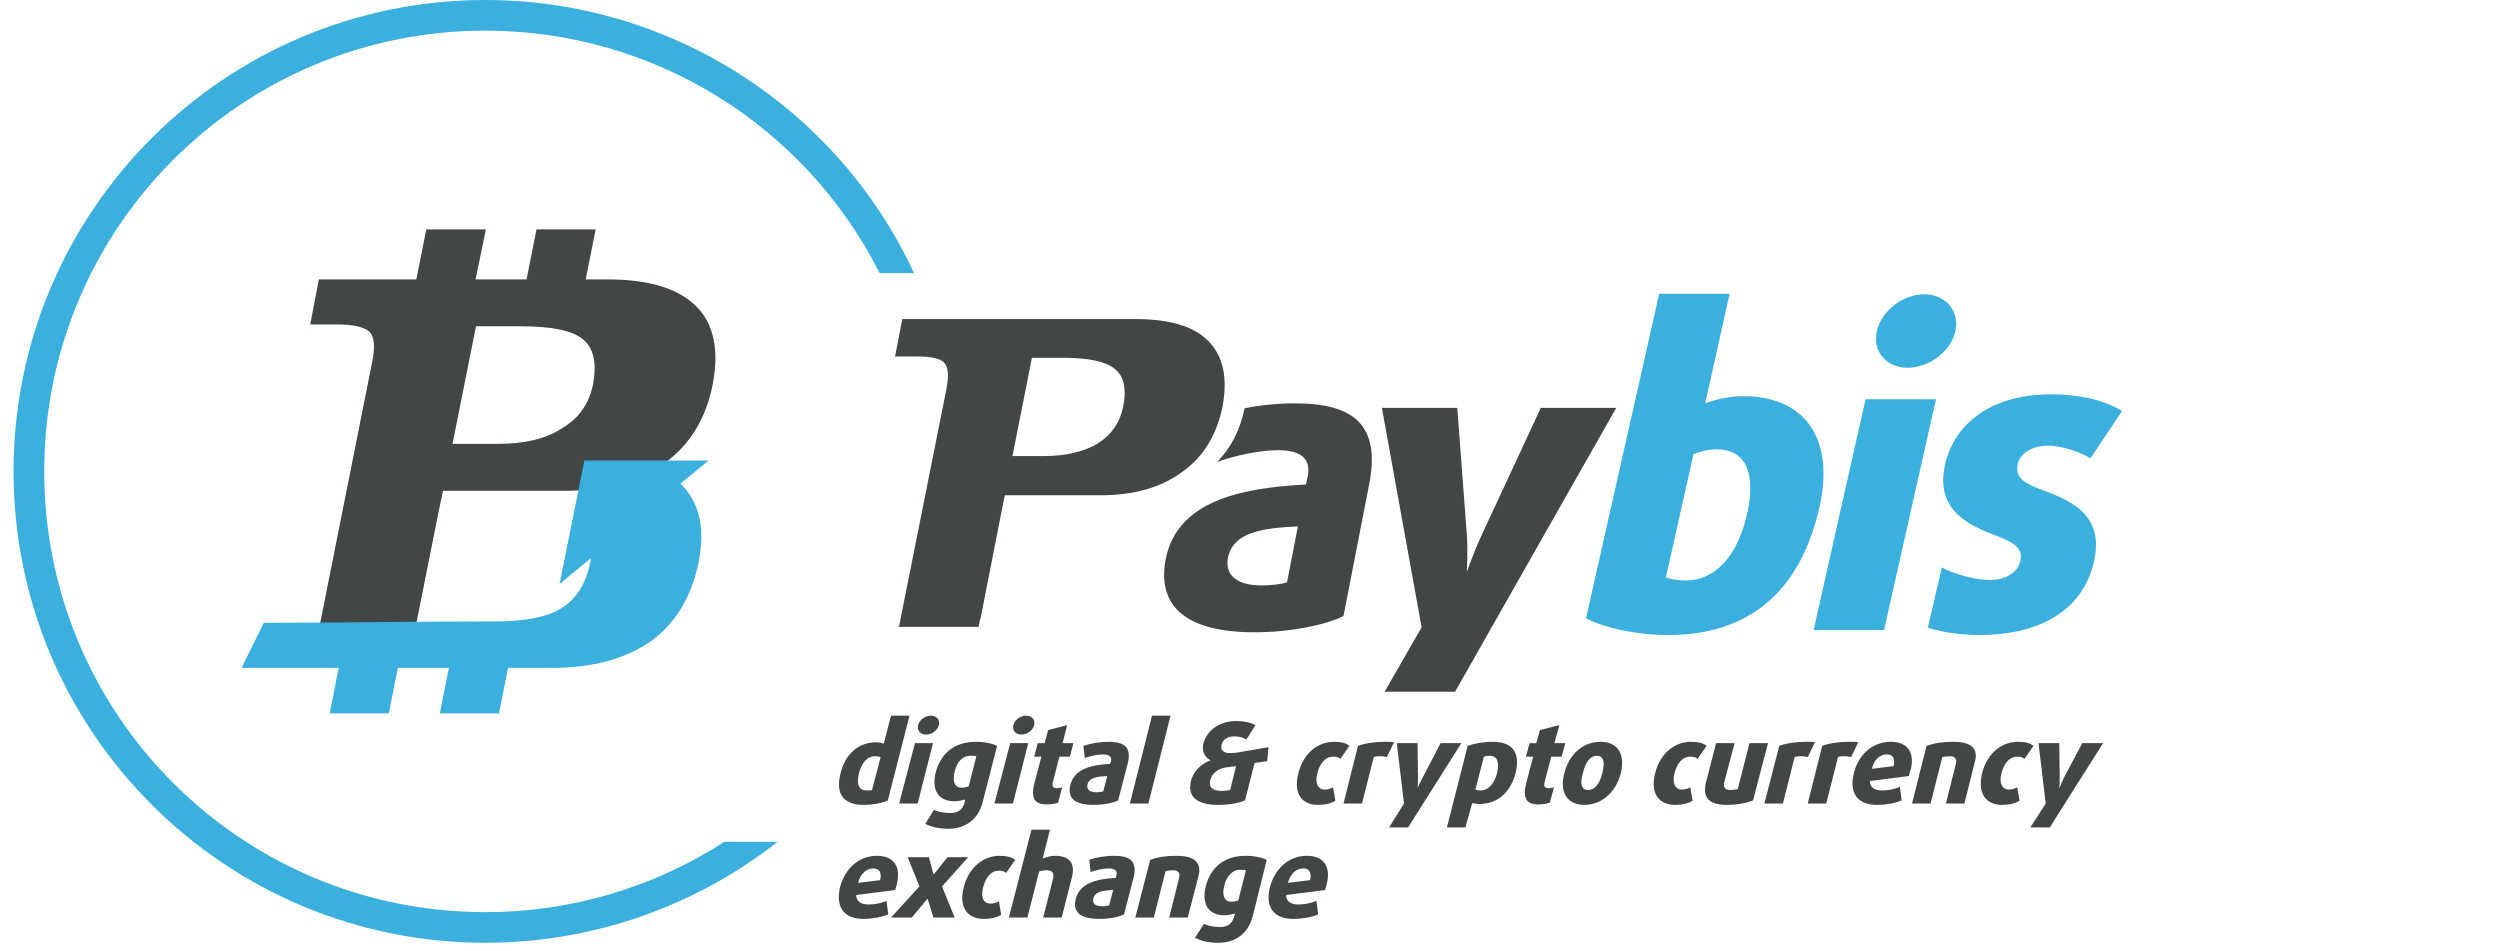
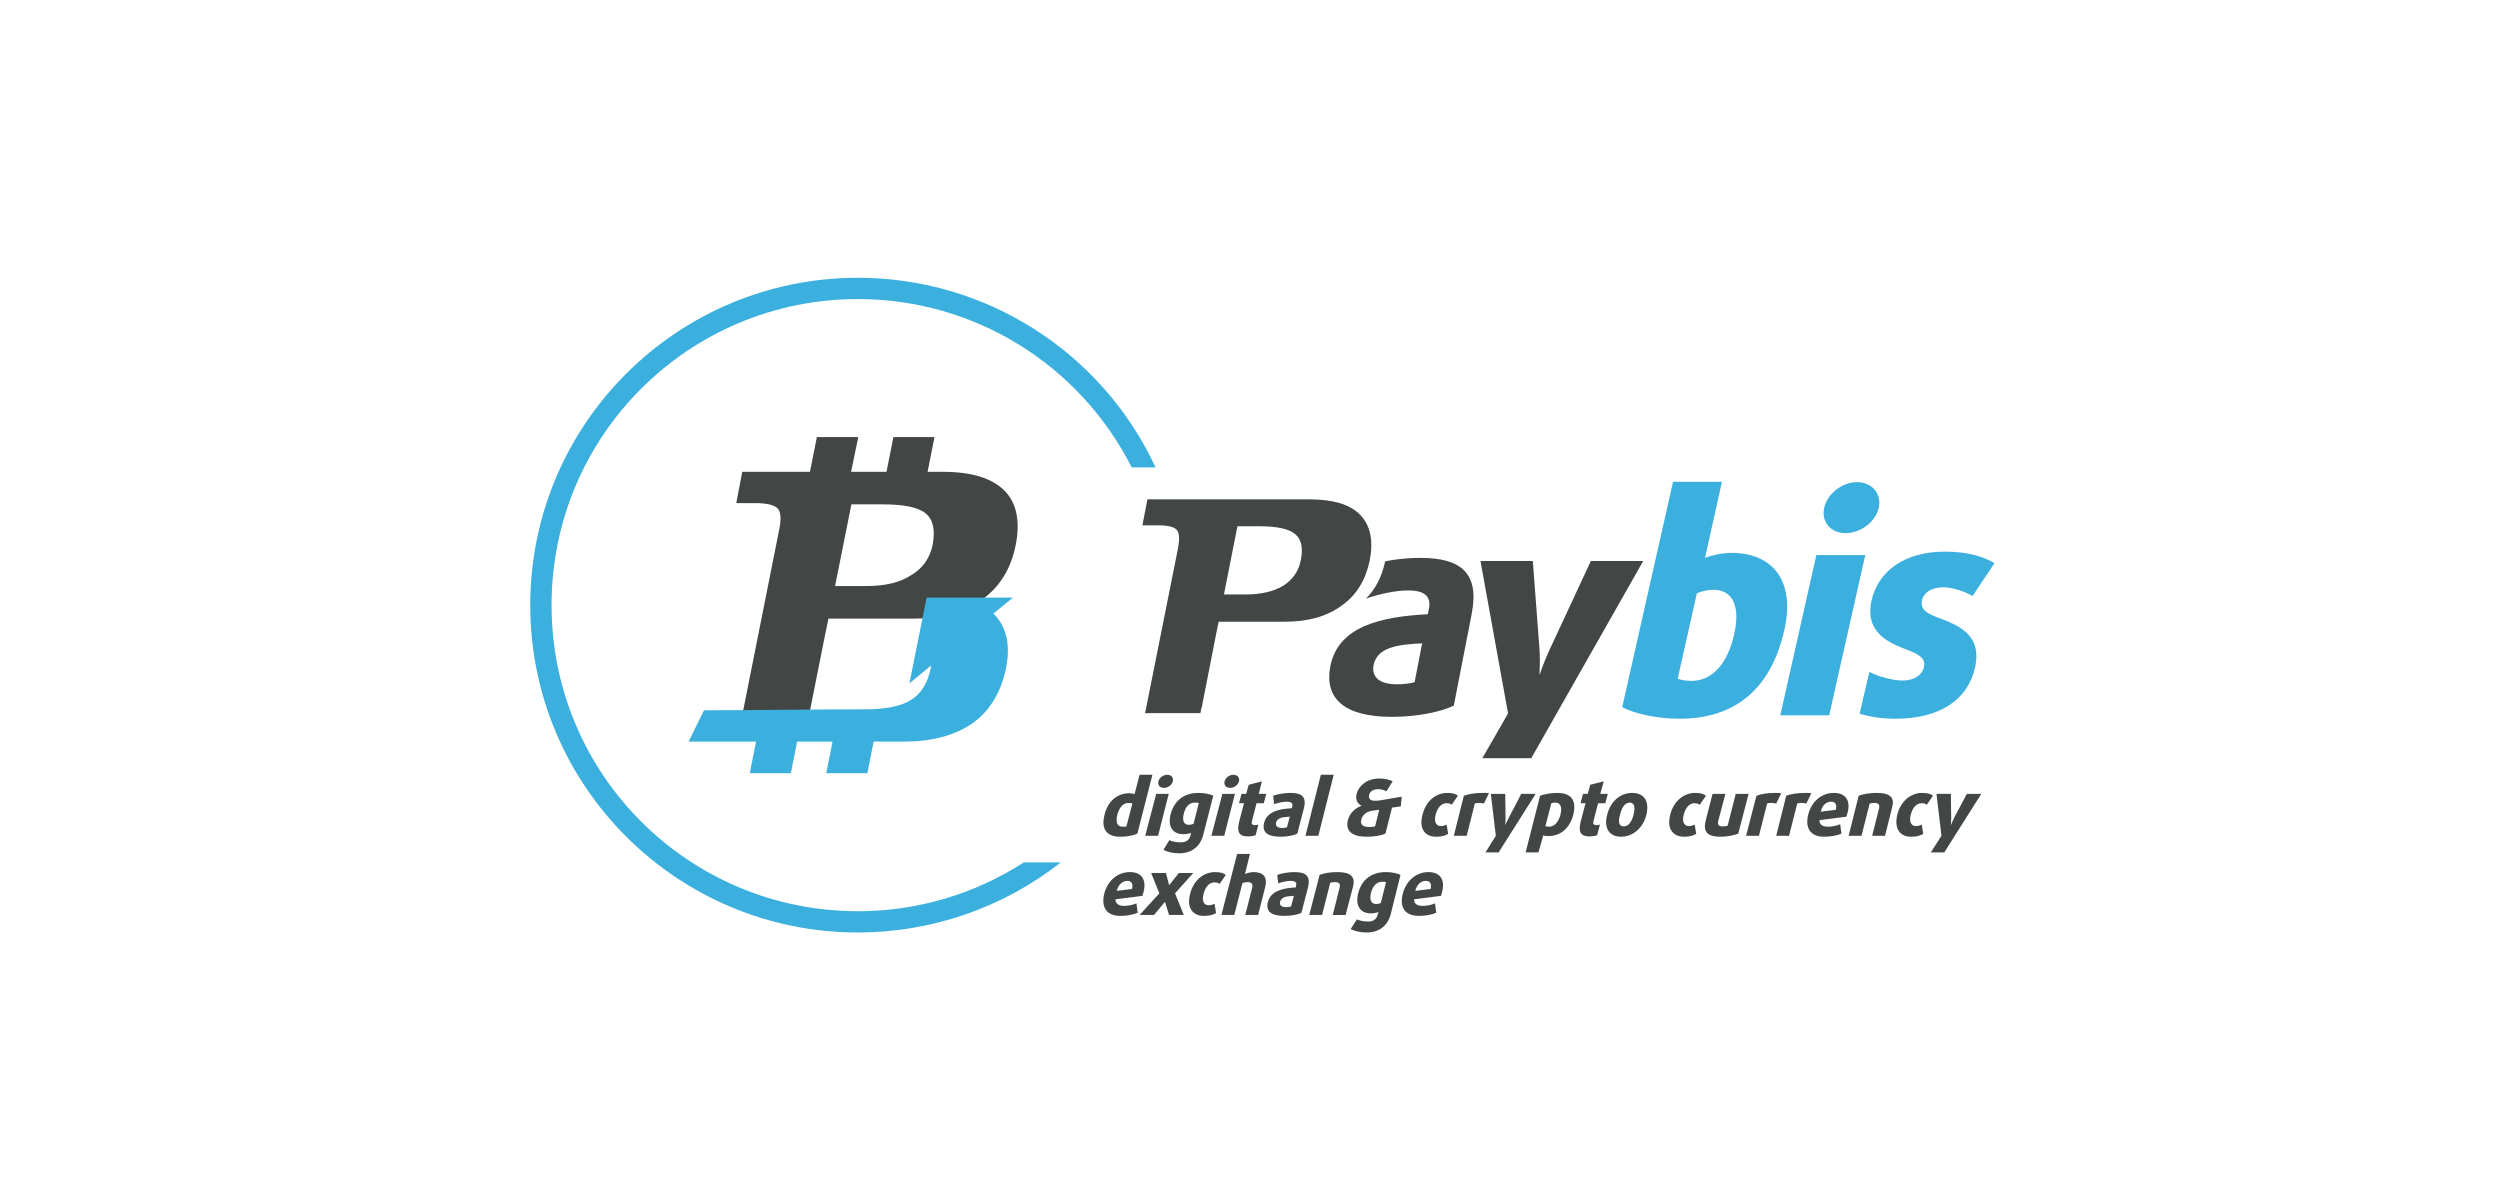
- <svg viewBox="0 0 150 57">
-   <g fill="none" fillRule="evenodd">
-     <path d="M18.615 13.763h24.359V38.91h-24.36z" />
-     <path fill="#424644" d="M27.15 26.634h2.682c1.626 0 2.927-.297 3.902-.946 1.003-.595 1.599-1.46 1.843-2.596.243-1.298.054-2.19-.596-2.731-.65-.54-1.897-.784-3.74-.784H28.56l-1.41 7.057zm-1.572-12.87h3.577l-.623 3h3.062l.596-3h3.55l-.597 3h1.3c2.493 0 4.255.542 5.339 1.623 1.056 1.055 1.381 2.65.975 4.705-.406 2.028-1.355 3.596-2.9 4.705-1.517 1.109-3.522 1.65-5.933 1.65H26.58l-.271 1.297-1.517 7.599v.027l-.136.513h-5.771c.054-.162.081-.351.135-.54l3.306-16.603c.19-.892.135-1.514-.136-1.812-.298-.297-.948-.46-1.95-.46h-1.626l.515-2.703h5.852l.596-3.002z" />
-     <path d="M.813-.027H127.35v56.621H.813z" />
-     <path fill="#3BB0DF" d="M35.441 33.502c0 .081-.027.163-.027.244-.27 1.298-.84 2.19-1.707 2.73-.84.542-2.195.812-4.037.812h-.57c-3.711 0-9.537.081-13.276.081l-1.328 2.704h5.826l-.542 2.731h3.55l.541-2.73h3.062l-.542 2.73h3.55l.542-2.73h2.628c2.439 0 4.417-.542 5.934-1.596 1.49-1.082 2.438-2.65 2.872-4.732.406-2.028.054-3.57-1.03-4.678l-.054-.054 1.68-1.38h-7.451l-1.49 7.41 1.87-1.542zm8.02 17.008a26.402 26.402 0 0 1-14.333 4.219c-14.632 0-26.473-11.817-26.473-26.445 0-14.629 11.841-26.445 26.473-26.445 10.025 0 19.13 5.624 23.654 14.547h2.06C50.208 6.408 40.182 0 29.128 0 13.494 0 .813 12.655.813 28.284s12.68 28.283 28.315 28.283a28.4 28.4 0 0 0 17.53-6.057h-3.197zm82.182-16.845c.65-2.894-1.572-3.678-3.116-4.273-.949-.351-1.653-.676-1.463-1.541.135-.649.84-1.109 1.842-1.109.867 0 2.005.433 2.52.758l1.897-2.84c-.976-.595-2.385-1-4.282-1-3.414 0-5.744 1.622-6.34 4.218-.623 2.84 1.572 3.678 3.089 4.272.921.352 1.626.703 1.436 1.488-.162.703-.867 1.162-1.842 1.162-.867 0-2.222-.378-2.873-.757l-.84 3.624c.895.27 1.951.432 3.09.432 3.928 0 6.286-1.703 6.882-4.434zm-12.6 4.137l3.116-13.845h-4.227l-3.116 13.845h4.227zm4.281-17.928c.271-1.217-.596-2.217-1.87-2.217-1.3 0-2.573 1-2.844 2.217-.271 1.217.569 2.19 1.842 2.19 1.3 0 2.601-.973 2.872-2.19zm-12.49 10.924c-.57 2.57-1.925 4.03-3.686 4.03-.488 0-.948-.082-1.192-.19l1.653-7.382c.38-.162.921-.297 1.409-.297 1.707 0 2.357 1.406 1.815 3.84zm4.335-.378c.948-4.218-.976-6.652-4.58-6.652-.731 0-1.68.19-2.276.433l1.463-6.571H99.55l-4.39 19.469c1.03.54 2.9 1 4.959 1 4.714 0 7.884-2.488 9.05-7.68z" />
-     <path d="M69.853 24.2H97.03v17.334H69.853z" />
-     <path fill="#424644" d="M96.975 24.471H92.45l-3.522 7.571a24.423 24.423 0 0 0-.894 2.217h-.027s.081-1.19 0-2.217l-.57-7.57h-4.524l2.384 13.167-2.222 3.867h4.227l9.673-17.035zM80.61 36.963l1.544-7.922c.677-3.488-.867-4.84-4.444-4.84-1.03 0-2.113.108-3.034.297-.271 1.298-.813 2.38-1.653 3.218 1.002-.352 2.466-.703 3.658-.703 1.355 0 1.978.487 1.788 1.541l-.108.514c-4.038.216-7.75 1.027-8.427 4.515-.515 2.786 1.22 4.354 5.338 4.354 2.14 0 4.254-.433 5.338-.974zm-3.387-2.028c-.271.109-.976.19-1.518.19-1.436 0-2.222-.568-2.032-1.65.325-1.54 2.005-1.784 4.2-1.892l-.65 3.352z" />
-     <path d="M53.704 19.144H73.51v18.522H53.704z" />
-     <path fill="#424644" d="M60.749 27.364h1.87c1.354 0 2.438-.27 3.25-.757.813-.514 1.328-1.244 1.518-2.19.217-1.082.054-1.839-.488-2.271-.542-.46-1.571-.676-3.089-.676h-1.896l-1.165 5.894zm7.37-8.22c2.059 0 3.522.433 4.389 1.325.894.92 1.165 2.217.84 3.948-.352 1.676-1.138 3.001-2.412 3.894-1.273.946-2.899 1.406-4.93 1.406h-5.718l-.217 1.081-1.246 6.355-.027.027-.082.432H53.92c.055-.135.082-.297.109-.46l2.764-13.844c.135-.784.108-1.27-.136-1.54-.217-.244-.759-.38-1.626-.38h-1.327l.433-2.244H68.12z" />
-     <path d="M50.344 42.94h75.895v6.813H50.344z" />
-     <path fill="#424644" d="M53.27 48.023l1.3-5.084h-1.11l-.434 1.677a1.544 1.544 0 0 0-.433-.081c-1.111 0-1.897.73-2.168 1.892-.298 1.19.163 1.866 1.382 1.866.569 0 1.138-.108 1.463-.27zm-.948-.622c-.054.027-.217.027-.325.027-.461 0-.624-.352-.461-1.028.163-.622.488-1.027.975-1.027.109 0 .271.027.326.054l-.515 1.974zm4.01-3.894c.081-.324-.136-.568-.488-.568-.325 0-.677.244-.758.568-.082.325.135.568.487.568.325 0 .678-.243.759-.568zm-1.274 4.705l.922-3.623h-1.084l-.948 3.623h1.11zm3.902-.081l.867-3.38c-.27-.135-.731-.243-1.273-.243-1.22 0-2.087.622-2.412 1.838-.27 1.082.19 1.73 1.111 1.73.217 0 .488-.053.65-.107l-.027.162c-.108.433-.379.649-.84.649-.433 0-.785-.081-1.002-.19l-.515.839c.298.162.759.297 1.382.297 1.002 0 1.788-.54 2.06-1.595zm-.84-.946c-.108.027-.27.08-.406.08-.407 0-.596-.324-.434-.973.163-.649.515-.946.949-.946.135 0 .27 0 .352.027l-.46 1.812zm3.93-3.678c.08-.324-.136-.568-.489-.568-.325 0-.677.244-.758.568-.082.325.135.568.487.568.326 0 .678-.243.76-.568zm-1.274 4.705l.92-3.623h-1.083l-.948 3.623h1.11zm2.71-.054l.243-.92a.976.976 0 0 1-.298.055c-.217 0-.325-.081-.271-.325l.406-1.568h.624l.216-.811h-.65l.271-1.082-1.138.298-.217.784h-.406l-.217.81h.434l-.434 1.65c-.19.812 0 1.217.759 1.217.27 0 .542-.054.677-.108zm3.603-.135l.569-2.19c.244-.974-.163-1.325-1.138-1.325a4.81 4.81 0 0 0-1.517.243l.08.73c.299-.108.76-.216 1.085-.216.379 0 .569.135.487.432l-.054.136c-1.11.054-2.14.297-2.384 1.27-.19.785.27 1.19 1.409 1.19.569 0 1.165-.108 1.463-.27zm-.894-.541a1.471 1.471 0 0 1-.407.054c-.406 0-.596-.162-.542-.46.109-.432.597-.486 1.193-.513l-.244.919zm2.71.73l1.327-5.273h-1.11l-1.329 5.273h1.111zm11.217-.162l-.136-.811a1.04 1.04 0 0 1-.514.135c-.38 0-.596-.379-.434-.974.163-.649.515-1 .948-1 .19 0 .353.027.434.135l.542-.784c-.19-.162-.46-.243-.921-.243-.895 0-1.816.594-2.14 1.892-.326 1.271.27 1.893 1.164 1.893.46 0 .786-.081 1.057-.243zm3.522-3.515c-.135-.027-.298-.027-.514-.027-.65 0-1.193.08-1.653.243l-.867 3.461h1.11l.705-2.785c.108-.054.244-.054.38-.054.162 0 .297.027.406.054l.433-.892zm4.038.054h-1.247l-1.084 2.082c-.162.297-.298.622-.298.622s.027-.325.027-.622l-.027-2.082h-1.246l.433 3.623-.894 1.433h1.138l3.198-5.056zm3.251 1.811c.298-1.243-.162-1.892-1.382-1.892-.569 0-1.138.108-1.49.243l-1.246 4.894h1.11l.407-1.46c.081.027.27.054.433.054 1.111 0 1.87-.73 2.168-1.839zm-1.11 0c-.163.595-.516 1.028-.976 1.028a.886.886 0 0 1-.325-.054l.514-1.974a.886.886 0 0 1 .326-.054c.46 0 .623.351.46 1.054zm3.17 1.758l.243-.92a.976.976 0 0 1-.298.055c-.217 0-.325-.081-.27-.325l.406-1.568h.623l.217-.811h-.65l.297-1.082-1.165.298-.216.784h-.407l-.217.81h.434l-.434 1.65c-.19.812 0 1.217.759 1.217.27 0 .542-.054.677-.108zm4.253-1.758c.271-1.108-.135-1.892-1.219-1.892s-1.897.784-2.168 1.892c-.298 1.082.136 1.893 1.193 1.893 1.083 0 1.923-.811 2.194-1.893zm-1.11 0c-.163.65-.461 1-.84 1-.407 0-.515-.35-.326-1 .163-.703.461-1.054.84-1.054.38 0 .515.351.325 1.054zm5.419 1.65l-.136-.811a1.04 1.04 0 0 1-.515.135c-.379 0-.596-.379-.433-.974.162-.649.515-1 .921-1 .19 0 .352.027.46.135l.543-.784c-.217-.162-.461-.243-.949-.243-.867 0-1.815.594-2.14 1.892-.325 1.271.298 1.893 1.192 1.893.46 0 .759-.081 1.057-.243zm3.63-.027l.895-3.434h-1.111l-.705 2.758a1.701 1.701 0 0 1-.433.054c-.325 0-.434-.135-.38-.46l.624-2.352h-1.111l-.597 2.325c-.243.974.19 1.38 1.247 1.38.569 0 1.192-.109 1.571-.271zm3.713-3.488c-.109-.027-.299-.027-.515-.027-.623 0-1.192.08-1.626.243l-.894 3.461h1.11l.705-2.785c.109-.054.244-.054.407-.054.135 0 .298.027.379.054l.434-.892zm2.6 0c-.135-.027-.324-.027-.514-.027-.65 0-1.22.08-1.653.243l-.867 3.461h1.11l.705-2.785c.109-.054.244-.054.38-.054.162 0 .298.027.406.054l.434-.892zm3.144 1.65c.244-.974-.136-1.677-1.192-1.677-1.084 0-1.951.757-2.222 1.892-.271 1.082.135 1.893 1.382 1.893.542 0 1.138-.108 1.49-.27l-.108-.811a2.732 2.732 0 0 1-1.057.216c-.46 0-.759-.19-.732-.568l2.33-.297c.028-.136.055-.27.109-.379zm-1.03-.217l-1.3.162c.135-.595.514-.865.894-.865s.515.243.406.703zm4.254 2.244l.623-2.488c.217-.784-.162-1.216-1.3-1.216-.65 0-1.138.08-1.599.243l-.867 3.461h1.111l.705-2.785a1.89 1.89 0 0 1 .433-.054c.325 0 .46.162.38.46l-.597 2.379h1.111zm3.306-.162l-.136-.811a1.04 1.04 0 0 1-.514.135c-.38 0-.597-.379-.434-.974.163-.649.515-1 .921-1 .19 0 .353.027.46.135l.543-.784c-.217-.162-.46-.243-.948-.243-.868 0-1.816.594-2.141 1.892-.298 1.271.298 1.893 1.192 1.893.46 0 .759-.081 1.057-.243zm5.013-3.461h-1.247l-1.11 2.082c-.136.297-.272.622-.272.622s.027-.325.027-.622l-.027-2.082h-1.246l.433 3.623-.92 1.433h1.164l3.198-5.056zM76.03 45.67l.082-.838-1.897.325c-.19.027-.325.027-.433.027-.38 0-.57-.19-.488-.514.081-.298.352-.487.786-.487.27 0 .542.081.704.19l.542-.866c-.244-.135-.65-.243-1.165-.243-1.057 0-1.761.622-1.951 1.325-.108.432.027.838.434 1.027-.515.19-1.03.595-1.193 1.271-.216.92.38 1.406 1.626 1.406.677 0 1.274-.108 1.626-.27l.569-2.245.758-.108zm-2.22 1.73a2.435 2.435 0 0 1-.488.055c-.57 0-.813-.216-.705-.649.109-.406.434-.676.922-.757l.623-.081-.352 1.433z" />
-     <path d="M50.317 49.78h29.399v6.814h-29.4z" />
-     <path fill="#424644" d="M53.812 53.025c.244-.973-.135-1.676-1.192-1.676-1.084 0-1.924.757-2.222 1.892-.244 1.082.135 1.893 1.409 1.893.542 0 1.11-.108 1.49-.27l-.108-.811a2.766 2.766 0 0 1-1.084.216c-.434 0-.732-.19-.732-.568l2.33-.297c.055-.135.082-.27.109-.379zm-1.003-.216l-1.327.162c.162-.595.542-.865.921-.865.352 0 .515.243.406.703zm4.471 2.244l-.758-1.866 1.571-1.757h-1.246l-.813 1.027h-.027l-.271-1.027h-1.274l.705 1.757-1.707 1.866h1.246l.949-1.136.352 1.136h1.273zm2.791-.162l-.135-.811a1.04 1.04 0 0 1-.515.135c-.407 0-.596-.379-.434-.974.163-.648.515-1 .922-1 .19 0 .352.027.46.135l.542-.784c-.217-.162-.488-.243-.948-.243-.867 0-1.816.595-2.14 1.892-.326 1.271.297 1.893 1.191 1.893.461 0 .76-.08 1.057-.243zm3.63.162l.624-2.46c.19-.812-.162-1.244-1.03-1.244-.243 0-.514.08-.731.162l.433-1.73h-1.11l-1.355 5.272h1.11l.705-2.758a1.23 1.23 0 0 1 .434-.081c.352 0 .487.162.406.487l-.596 2.352h1.11zm3.74-.19l.57-2.19c.243-.973-.163-1.324-1.166-1.324-.542 0-1.138.108-1.49.243l.081.73c.298-.108.732-.216 1.084-.216.38 0 .542.135.46.432l-.027.136c-1.11.054-2.167.297-2.411 1.27-.19.758.244 1.19 1.436 1.19.569 0 1.165-.108 1.463-.27zm-.894-.54a1.643 1.643 0 0 1-.406.054c-.407 0-.624-.162-.542-.46.108-.432.569-.486 1.192-.513l-.244.92zm4.715.73l.65-2.488c.19-.784-.19-1.216-1.328-1.216-.65 0-1.138.08-1.571.243l-.894 3.461h1.11l.705-2.785a1.89 1.89 0 0 1 .433-.054c.326 0 .461.162.38.46l-.596 2.38h1.11zm3.901-.081l.84-3.38c-.27-.135-.704-.243-1.273-.243-1.192 0-2.086.622-2.385 1.838-.27 1.082.19 1.73 1.111 1.73.217 0 .461-.053.65-.107l-.054.162c-.108.433-.379.649-.84.649-.406 0-.758-.081-.975-.19l-.542.839c.325.162.759.297 1.41.297 1.002 0 1.787-.54 2.058-1.595zm-.867-.946a1.324 1.324 0 0 1-.379.08c-.434 0-.623-.324-.46-.973.162-.649.541-.946.948-.946.162 0 .27 0 .352.027l-.46 1.812zm5.311-1c.244-.974-.135-1.677-1.192-1.677-1.084 0-1.924.757-2.222 1.892-.27 1.082.136 1.893 1.409 1.893.542 0 1.111-.108 1.49-.27l-.108-.811a2.87 2.87 0 0 1-1.084.216c-.46 0-.731-.19-.731-.568l2.33-.297c.054-.135.081-.27.108-.379zm-1.002-.217l-1.328.162c.162-.595.515-.865.921-.865.352 0 .515.243.407.703z" />
+ <svg xmlns="http://www.w3.org/2000/svg" width="216px" height="104px" viewBox="0 0 216 104" version="1.1">
+   <g id="Paybis" stroke="none" stroke-width="1" fill="none" fill-rule="evenodd">
+     <g id="Logo" transform="translate(45, 23)">
+       <polygon id="Path" points="18.615 14.763 42.974 14.763 42.974 39.91 18.614 39.91" />
+       <path d="M27.15,27.634 L29.832,27.634 C31.458,27.634 32.759,27.337 33.734,26.688 C34.737,26.093 35.333,25.228 35.577,24.092 C35.82,22.794 35.631,21.902 34.981,21.361 C34.331,20.821 33.084,20.577 31.241,20.577 L28.56,20.577 L27.15,27.634 Z M25.578,14.764 L29.155,14.764 L28.532,17.764 L31.594,17.764 L32.19,14.764 L35.74,14.764 L35.143,17.764 L36.443,17.764 C38.936,17.764 40.698,18.306 41.782,19.387 C42.838,20.442 43.163,22.037 42.757,24.092 C42.351,26.12 41.402,27.688 39.857,28.797 C38.34,29.906 36.335,30.447 33.924,30.447 L26.58,30.447 L26.309,31.744 L24.792,39.343 L24.792,39.37 L24.656,39.883 L18.885,39.883 C18.939,39.721 18.966,39.532 19.02,39.343 L22.326,22.74 C22.516,21.848 22.461,21.226 22.19,20.928 C21.892,20.631 21.242,20.468 20.24,20.468 L18.614,20.468 L19.129,17.765 L24.981,17.765 L25.577,14.763 L25.578,14.764 Z" id="Shape" fill="#424644" fill-rule="nonzero" />
+       <polygon id="Path" points="0.813 0.973 127.35 0.973 127.35 57.594 0.813 57.594" />
+       <path d="M35.441,34.502 C35.441,34.583 35.414,34.665 35.414,34.746 C35.144,36.044 34.574,36.936 33.707,37.476 C32.867,38.018 31.512,38.288 29.67,38.288 L29.1,38.288 C25.389,38.288 19.563,38.369 15.824,38.369 L14.496,41.073 L20.322,41.073 L19.78,43.804 L23.33,43.804 L23.871,41.074 L26.933,41.074 L26.391,43.804 L29.941,43.804 L30.483,41.074 L33.111,41.074 C35.55,41.074 37.528,40.532 39.045,39.478 C40.535,38.396 41.483,36.828 41.917,34.746 C42.323,32.718 41.971,31.176 40.887,30.068 L40.833,30.014 L42.513,28.634 L35.062,28.634 L33.572,36.044 L35.442,34.502 L35.441,34.502 Z M43.461,51.51 C39.189,54.267 34.212,55.732 29.128,55.729 C14.496,55.729 2.655,43.912 2.655,29.284 C2.655,14.655 14.496,2.839 29.128,2.839 C39.153,2.839 48.258,8.463 52.782,17.386 L54.842,17.386 C50.208,7.408 40.182,1 29.128,1 C13.494,1 0.813,13.655 0.813,29.284 C0.813,44.913 13.493,57.567 29.128,57.567 C35.485,57.567 41.657,55.434 46.658,51.51 L43.461,51.51 Z M125.643,34.665 C126.293,31.771 124.071,30.987 122.527,30.392 C121.578,30.041 120.874,29.716 121.064,28.851 C121.199,28.202 121.904,27.742 122.906,27.742 C123.773,27.742 124.911,28.175 125.426,28.5 L127.323,25.66 C126.347,25.065 124.938,24.66 123.041,24.66 C119.627,24.66 117.297,26.282 116.701,28.878 C116.078,31.718 118.273,32.556 119.79,33.15 C120.711,33.502 121.416,33.853 121.226,34.638 C121.064,35.341 120.359,35.8 119.384,35.8 C118.517,35.8 117.162,35.422 116.511,35.043 L115.671,38.667 C116.566,38.937 117.622,39.099 118.761,39.099 C122.689,39.099 125.047,37.396 125.643,34.665 L125.643,34.665 Z M113.043,38.802 L116.159,24.957 L111.932,24.957 L108.816,38.802 L113.043,38.802 Z M117.324,20.874 C117.595,19.657 116.728,18.657 115.454,18.657 C114.154,18.657 112.881,19.657 112.61,20.874 C112.339,22.091 113.179,23.064 114.452,23.064 C115.752,23.064 117.053,22.091 117.324,20.874 Z M104.834,31.798 C104.264,34.368 102.909,35.828 101.148,35.828 C100.66,35.828 100.2,35.746 99.956,35.638 L101.609,28.256 C101.989,28.094 102.53,27.959 103.018,27.959 C104.725,27.959 105.375,29.365 104.833,31.799 L104.834,31.798 Z M109.169,31.42 C110.117,27.202 108.193,24.768 104.589,24.768 C103.858,24.768 102.909,24.958 102.313,25.201 L103.776,18.63 L99.55,18.63 L95.16,38.099 C96.19,38.639 98.06,39.099 100.119,39.099 C104.833,39.099 108.003,36.611 109.169,31.419 L109.169,31.42 Z" id="Shape" fill="#3BB0DF" fill-rule="nonzero" />
+       <polygon id="Path" points="69.853 25.2 97.03 25.2 97.03 42.534 69.853 42.534" />
+       <path d="M96.975,25.471 L92.45,25.471 L88.928,33.042 C88.594,33.766 88.296,34.506 88.034,35.259 L88.007,35.259 C88.007,35.259 88.088,34.069 88.007,33.042 L87.437,25.472 L82.913,25.472 L85.297,38.639 L83.075,42.506 L87.302,42.506 L96.975,25.471 L96.975,25.471 Z M80.61,37.963 L82.154,30.041 C82.831,26.553 81.287,25.201 77.71,25.201 C76.68,25.201 75.597,25.309 74.676,25.498 C74.405,26.796 73.863,27.878 73.023,28.716 C74.025,28.364 75.489,28.013 76.681,28.013 C78.036,28.013 78.659,28.5 78.469,29.554 L78.361,30.068 C74.323,30.284 70.611,31.095 69.934,34.583 C69.419,37.369 71.154,38.937 75.272,38.937 C77.412,38.937 79.526,38.504 80.61,37.963 L80.61,37.963 Z M77.223,35.935 C76.952,36.044 76.247,36.125 75.705,36.125 C74.269,36.125 73.483,35.557 73.673,34.475 C73.998,32.935 75.678,32.691 77.873,32.583 L77.223,35.935 Z" id="Shape" fill="#424644" fill-rule="nonzero" />
+       <polygon id="Path" points="53.704 20.144 73.51 20.144 73.51 38.666 53.704 38.666" />
+       <path d="M60.749,28.364 L62.619,28.364 C63.973,28.364 65.057,28.094 65.869,27.607 C66.682,27.093 67.197,26.363 67.387,25.417 C67.604,24.335 67.441,23.578 66.899,23.146 C66.357,22.686 65.328,22.47 63.81,22.47 L61.914,22.47 L60.749,28.364 L60.749,28.364 Z M68.119,20.144 C70.178,20.144 71.641,20.577 72.508,21.469 C73.402,22.389 73.673,23.686 73.348,25.417 C72.996,27.093 72.21,28.418 70.936,29.311 C69.663,30.257 68.037,30.717 66.006,30.717 L60.288,30.717 L60.071,31.798 L58.825,38.153 L58.798,38.18 L58.716,38.612 L53.92,38.612 C53.975,38.477 54.002,38.315 54.029,38.152 L56.793,24.308 C56.928,23.524 56.901,23.038 56.657,22.768 C56.44,22.524 55.898,22.388 55.031,22.388 L53.704,22.388 L54.137,20.144 L68.12,20.144 L68.119,20.144 Z" id="Shape" fill="#424644" fill-rule="nonzero" />
+       <polygon id="Path" points="50.344 43.94 126.239 43.94 126.239 50.753 50.344 50.753" />
+       <path d="M53.27,49.023 L54.57,43.939 L53.46,43.939 L53.026,45.616 C52.886,45.568 52.74,45.541 52.593,45.535 C51.482,45.535 50.696,46.265 50.425,47.427 C50.127,48.617 50.588,49.293 51.807,49.293 C52.376,49.293 52.945,49.185 53.27,49.023 Z M52.322,48.401 C52.268,48.428 52.105,48.428 51.997,48.428 C51.536,48.428 51.373,48.076 51.536,47.4 C51.699,46.778 52.024,46.373 52.511,46.373 C52.62,46.373 52.782,46.4 52.837,46.427 L52.322,48.401 Z M56.332,44.507 C56.413,44.183 56.196,43.939 55.844,43.939 C55.519,43.939 55.167,44.183 55.086,44.507 C55.004,44.832 55.221,45.075 55.573,45.075 C55.898,45.075 56.251,44.832 56.332,44.507 Z M55.058,49.212 L55.98,45.589 L54.896,45.589 L53.948,49.212 L55.058,49.212 L55.058,49.212 Z M58.96,49.131 L59.827,45.751 C59.557,45.616 59.096,45.508 58.554,45.508 C57.334,45.508 56.467,46.13 56.142,47.346 C55.872,48.428 56.332,49.076 57.253,49.076 C57.47,49.076 57.741,49.023 57.903,48.969 L57.876,49.131 C57.768,49.564 57.497,49.78 57.036,49.78 C56.603,49.78 56.251,49.699 56.034,49.59 L55.519,50.429 C55.817,50.591 56.278,50.726 56.901,50.726 C57.903,50.726 58.689,50.186 58.961,49.131 L58.96,49.131 Z M58.12,48.185 C58.012,48.212 57.85,48.265 57.714,48.265 C57.307,48.265 57.118,47.941 57.28,47.292 C57.443,46.643 57.795,46.346 58.229,46.346 C58.364,46.346 58.499,46.346 58.581,46.373 L58.121,48.185 L58.12,48.185 Z M62.05,44.507 C62.13,44.183 61.914,43.939 61.561,43.939 C61.236,43.939 60.884,44.183 60.803,44.507 C60.721,44.832 60.938,45.075 61.29,45.075 C61.616,45.075 61.968,44.832 62.05,44.507 Z M60.776,49.212 L61.696,45.589 L60.613,45.589 L59.665,49.212 L60.775,49.212 L60.776,49.212 Z M63.486,49.158 L63.729,48.238 C63.633,48.272 63.533,48.29 63.431,48.293 C63.214,48.293 63.106,48.212 63.16,47.968 L63.566,46.4 L64.19,46.4 L64.406,45.589 L63.756,45.589 L64.027,44.507 L62.889,44.805 L62.672,45.589 L62.266,45.589 L62.049,46.399 L62.483,46.399 L62.049,48.049 C61.859,48.861 62.049,49.266 62.808,49.266 C63.078,49.266 63.35,49.212 63.485,49.158 L63.486,49.158 Z M67.089,49.023 L67.658,46.833 C67.902,45.859 67.495,45.508 66.52,45.508 C66.005,45.507 65.492,45.589 65.003,45.751 L65.083,46.481 C65.382,46.373 65.843,46.265 66.168,46.265 C66.547,46.265 66.737,46.4 66.655,46.697 L66.601,46.833 C65.491,46.887 64.461,47.13 64.217,48.103 C64.027,48.888 64.487,49.293 65.626,49.293 C66.195,49.293 66.791,49.185 67.089,49.023 L67.089,49.023 Z M66.195,48.482 C66.063,48.519 65.926,48.537 65.788,48.536 C65.382,48.536 65.192,48.374 65.246,48.076 C65.355,47.644 65.843,47.59 66.439,47.563 L66.195,48.482 L66.195,48.482 Z M68.905,49.212 L70.232,43.939 L69.122,43.939 L67.793,49.212 L68.904,49.212 L68.905,49.212 Z M80.122,49.05 L79.986,48.239 C79.829,48.328 79.652,48.374 79.472,48.374 C79.092,48.374 78.876,47.995 79.038,47.4 C79.201,46.751 79.553,46.4 79.986,46.4 C80.176,46.4 80.339,46.427 80.42,46.535 L80.962,45.751 C80.772,45.589 80.502,45.508 80.041,45.508 C79.146,45.508 78.225,46.102 77.901,47.4 C77.575,48.671 78.171,49.293 79.065,49.293 C79.525,49.293 79.851,49.212 80.122,49.05 L80.122,49.05 Z M83.644,45.535 C83.509,45.508 83.346,45.508 83.13,45.508 C82.48,45.508 81.937,45.588 81.477,45.751 L80.61,49.212 L81.72,49.212 L82.425,46.427 C82.533,46.373 82.669,46.373 82.805,46.373 C82.967,46.373 83.102,46.4 83.211,46.427 L83.644,45.535 Z M87.682,45.589 L86.435,45.589 L85.351,47.671 C85.189,47.968 85.053,48.293 85.053,48.293 C85.053,48.293 85.08,47.968 85.08,47.671 L85.053,45.589 L83.807,45.589 L84.24,49.212 L83.346,50.645 L84.484,50.645 L87.682,45.589 Z M90.933,47.4 C91.231,46.157 90.771,45.508 89.551,45.508 C88.982,45.508 88.413,45.616 88.061,45.751 L86.815,50.645 L87.925,50.645 L88.332,49.185 C88.413,49.212 88.602,49.239 88.765,49.239 C89.876,49.239 90.635,48.509 90.933,47.4 L90.933,47.4 Z M89.823,47.4 C89.66,47.995 89.307,48.428 88.847,48.428 C88.736,48.43 88.626,48.412 88.522,48.374 L89.036,46.4 C89.14,46.362 89.251,46.343 89.362,46.346 C89.822,46.346 89.985,46.697 89.822,47.4 L89.823,47.4 Z M92.993,49.158 L93.236,48.238 C93.14,48.272 93.04,48.29 92.938,48.293 C92.721,48.293 92.613,48.212 92.668,47.968 L93.074,46.4 L93.697,46.4 L93.914,45.589 L93.264,45.589 L93.561,44.507 L92.396,44.805 L92.18,45.589 L91.773,45.589 L91.556,46.399 L91.99,46.399 L91.556,48.049 C91.366,48.861 91.556,49.266 92.315,49.266 C92.585,49.266 92.857,49.212 92.992,49.158 L92.993,49.158 Z M97.246,47.4 C97.517,46.292 97.111,45.508 96.027,45.508 C94.943,45.508 94.13,46.292 93.859,47.4 C93.561,48.482 93.995,49.293 95.052,49.293 C96.135,49.293 96.975,48.482 97.246,47.4 Z M96.136,47.4 C95.973,48.05 95.675,48.4 95.296,48.4 C94.889,48.4 94.781,48.05 94.97,47.4 C95.133,46.697 95.431,46.346 95.81,46.346 C96.19,46.346 96.325,46.697 96.135,47.4 L96.136,47.4 Z M101.555,49.05 L101.419,48.239 C101.262,48.328 101.084,48.374 100.904,48.374 C100.525,48.374 100.308,47.995 100.471,47.4 C100.633,46.751 100.986,46.4 101.392,46.4 C101.582,46.4 101.744,46.427 101.852,46.535 L102.395,45.751 C102.178,45.589 101.934,45.508 101.446,45.508 C100.579,45.508 99.631,46.102 99.306,47.4 C98.981,48.671 99.604,49.293 100.498,49.293 C100.958,49.293 101.257,49.212 101.555,49.05 Z M105.185,49.023 L106.08,45.589 L104.969,45.589 L104.264,48.347 C104.123,48.384 103.977,48.402 103.831,48.401 C103.506,48.401 103.397,48.266 103.451,47.941 L104.075,45.589 L102.964,45.589 L102.367,47.914 C102.124,48.888 102.557,49.294 103.614,49.294 C104.183,49.294 104.806,49.185 105.185,49.023 L105.185,49.023 Z M108.898,45.535 C108.789,45.508 108.599,45.508 108.383,45.508 C107.76,45.508 107.191,45.588 106.757,45.751 L105.863,49.212 L106.973,49.212 L107.678,46.427 C107.787,46.373 107.922,46.373 108.085,46.373 C108.22,46.373 108.383,46.4 108.464,46.427 L108.898,45.535 L108.898,45.535 Z M111.498,45.535 C111.363,45.508 111.174,45.508 110.984,45.508 C110.334,45.508 109.764,45.588 109.331,45.751 L108.464,49.212 L109.574,49.212 L110.279,46.427 C110.388,46.373 110.523,46.373 110.659,46.373 C110.821,46.373 110.957,46.4 111.065,46.427 L111.499,45.535 L111.498,45.535 Z M114.642,47.185 C114.886,46.211 114.506,45.508 113.45,45.508 C112.366,45.508 111.499,46.265 111.228,47.4 C110.957,48.482 111.363,49.293 112.61,49.293 C113.152,49.293 113.748,49.185 114.1,49.023 L113.992,48.212 C113.658,48.354 113.298,48.427 112.935,48.428 C112.475,48.428 112.176,48.238 112.203,47.86 L114.533,47.563 C114.561,47.427 114.588,47.293 114.642,47.184 L114.642,47.185 Z M113.612,46.968 L112.312,47.13 C112.447,46.535 112.826,46.265 113.206,46.265 C113.586,46.265 113.721,46.508 113.612,46.968 L113.612,46.968 Z M117.866,49.212 L118.489,46.724 C118.706,45.94 118.327,45.508 117.189,45.508 C116.539,45.508 116.051,45.588 115.59,45.751 L114.723,49.212 L115.834,49.212 L116.539,46.427 C116.681,46.392 116.826,46.374 116.972,46.373 C117.297,46.373 117.432,46.535 117.352,46.833 L116.755,49.212 L117.866,49.212 L117.866,49.212 Z M121.172,49.05 L121.036,48.239 C120.879,48.328 120.702,48.374 120.522,48.374 C120.142,48.374 119.925,47.995 120.088,47.4 C120.251,46.751 120.603,46.4 121.009,46.4 C121.199,46.4 121.362,46.427 121.469,46.535 L122.012,45.751 C121.795,45.589 121.552,45.508 121.064,45.508 C120.196,45.508 119.248,46.102 118.923,47.4 C118.625,48.671 119.221,49.293 120.115,49.293 C120.575,49.293 120.874,49.212 121.172,49.05 L121.172,49.05 Z M126.185,45.589 L124.938,45.589 L123.828,47.671 C123.692,47.968 123.556,48.293 123.556,48.293 C123.556,48.293 123.583,47.968 123.583,47.671 L123.556,45.589 L122.31,45.589 L122.743,49.212 L121.823,50.645 L122.987,50.645 L126.185,45.589 Z M76.03,46.67 L76.112,45.832 L74.215,46.157 C74.025,46.184 73.89,46.184 73.782,46.184 C73.402,46.184 73.212,45.994 73.294,45.67 C73.375,45.372 73.646,45.183 74.08,45.183 C74.35,45.183 74.622,45.264 74.784,45.373 L75.326,44.507 C75.082,44.372 74.676,44.264 74.161,44.264 C73.104,44.264 72.4,44.886 72.21,45.589 C72.102,46.021 72.237,46.427 72.644,46.616 C72.129,46.806 71.614,47.211 71.451,47.887 C71.235,48.807 71.831,49.293 73.077,49.293 C73.754,49.293 74.351,49.185 74.703,49.023 L75.272,46.778 L76.03,46.67 L76.03,46.67 Z M73.81,48.4 C73.65,48.435 73.486,48.453 73.322,48.455 C72.752,48.455 72.509,48.239 72.617,47.806 C72.726,47.4 73.051,47.13 73.539,47.049 L74.162,46.968 L73.81,48.401 L73.81,48.4 Z" id="Shape" fill="#424644" fill-rule="nonzero" />
+       <polygon id="Path" points="50.317 50.78 79.716 50.78 79.716 57.594 50.316 57.594" />
+       <path d="M53.812,54.025 C54.056,53.052 53.677,52.349 52.62,52.349 C51.536,52.349 50.696,53.106 50.398,54.241 C50.154,55.323 50.533,56.134 51.807,56.134 C52.349,56.134 52.917,56.026 53.297,55.864 L53.189,55.053 C52.846,55.197 52.477,55.271 52.105,55.269 C51.671,55.269 51.373,55.079 51.373,54.701 L53.703,54.404 C53.758,54.269 53.785,54.134 53.812,54.025 Z M52.809,53.809 L51.482,53.971 C51.644,53.376 52.024,53.106 52.403,53.106 C52.755,53.106 52.918,53.349 52.809,53.809 Z M57.28,56.053 L56.522,54.187 L58.093,52.43 L56.847,52.43 L56.034,53.457 L56.007,53.457 L55.736,52.43 L54.462,52.43 L55.167,54.187 L53.46,56.053 L54.706,56.053 L55.655,54.917 L56.007,56.053 L57.28,56.053 L57.28,56.053 Z M60.071,55.891 L59.936,55.08 C59.779,55.169 59.601,55.215 59.421,55.215 C59.014,55.215 58.825,54.836 58.987,54.241 C59.15,53.593 59.502,53.241 59.909,53.241 C60.099,53.241 60.261,53.268 60.369,53.376 L60.911,52.592 C60.694,52.43 60.423,52.349 59.963,52.349 C59.096,52.349 58.147,52.944 57.823,54.241 C57.497,55.512 58.12,56.134 59.014,56.134 C59.475,56.134 59.774,56.054 60.071,55.891 L60.071,55.891 Z M63.701,56.053 L64.325,53.593 C64.515,52.781 64.163,52.349 63.295,52.349 C63.052,52.349 62.781,52.429 62.564,52.511 L62.997,50.781 L61.887,50.781 L60.532,56.053 L61.642,56.053 L62.347,53.295 C62.486,53.242 62.633,53.215 62.781,53.214 C63.133,53.214 63.268,53.376 63.187,53.701 L62.591,56.053 L63.701,56.053 L63.701,56.053 Z M67.441,55.863 L68.011,53.673 C68.254,52.7 67.848,52.349 66.845,52.349 C66.303,52.349 65.707,52.457 65.355,52.592 L65.436,53.322 C65.734,53.214 66.168,53.106 66.52,53.106 C66.9,53.106 67.062,53.241 66.98,53.538 L66.953,53.674 C65.843,53.728 64.786,53.971 64.542,54.944 C64.352,55.702 64.786,56.134 65.978,56.134 C66.547,56.134 67.143,56.026 67.441,55.864 L67.441,55.863 Z M66.547,55.323 C66.414,55.358 66.278,55.376 66.141,55.377 C65.734,55.377 65.517,55.215 65.599,54.917 C65.707,54.485 66.168,54.431 66.791,54.404 L66.547,55.324 L66.547,55.323 Z M71.262,56.053 L71.912,53.565 C72.102,52.781 71.722,52.349 70.584,52.349 C69.934,52.349 69.446,52.429 69.013,52.592 L68.119,56.053 L69.229,56.053 L69.934,53.268 C70.076,53.233 70.221,53.215 70.367,53.214 C70.693,53.214 70.828,53.376 70.747,53.674 L70.151,56.054 L71.261,56.054 L71.262,56.053 Z M75.163,55.972 L76.003,52.592 C75.733,52.457 75.299,52.349 74.73,52.349 C73.538,52.349 72.644,52.971 72.345,54.187 C72.075,55.269 72.535,55.917 73.456,55.917 C73.673,55.917 73.917,55.864 74.106,55.81 L74.052,55.972 C73.944,56.405 73.673,56.621 73.212,56.621 C72.806,56.621 72.454,56.54 72.237,56.431 L71.695,57.27 C72.02,57.432 72.454,57.567 73.105,57.567 C74.107,57.567 74.892,57.027 75.163,55.972 L75.163,55.972 Z M74.296,55.026 C74.174,55.071 74.047,55.098 73.917,55.106 C73.483,55.106 73.294,54.782 73.457,54.133 C73.619,53.484 73.998,53.187 74.405,53.187 C74.567,53.187 74.675,53.187 74.757,53.214 L74.297,55.026 L74.296,55.026 Z M79.607,54.026 C79.851,53.052 79.472,52.349 78.415,52.349 C77.331,52.349 76.491,53.106 76.193,54.241 C75.923,55.323 76.329,56.134 77.602,56.134 C78.144,56.134 78.713,56.026 79.092,55.864 L78.984,55.053 C78.64,55.195 78.272,55.268 77.9,55.269 C77.44,55.269 77.169,55.079 77.169,54.701 L79.499,54.404 C79.553,54.269 79.58,54.134 79.607,54.025 L79.607,54.026 Z M78.605,53.809 L77.277,53.971 C77.439,53.376 77.792,53.106 78.198,53.106 C78.55,53.106 78.713,53.349 78.605,53.809 Z" id="Shape" fill="#424644" fill-rule="nonzero" />
+     </g>
  </g>
</svg>
